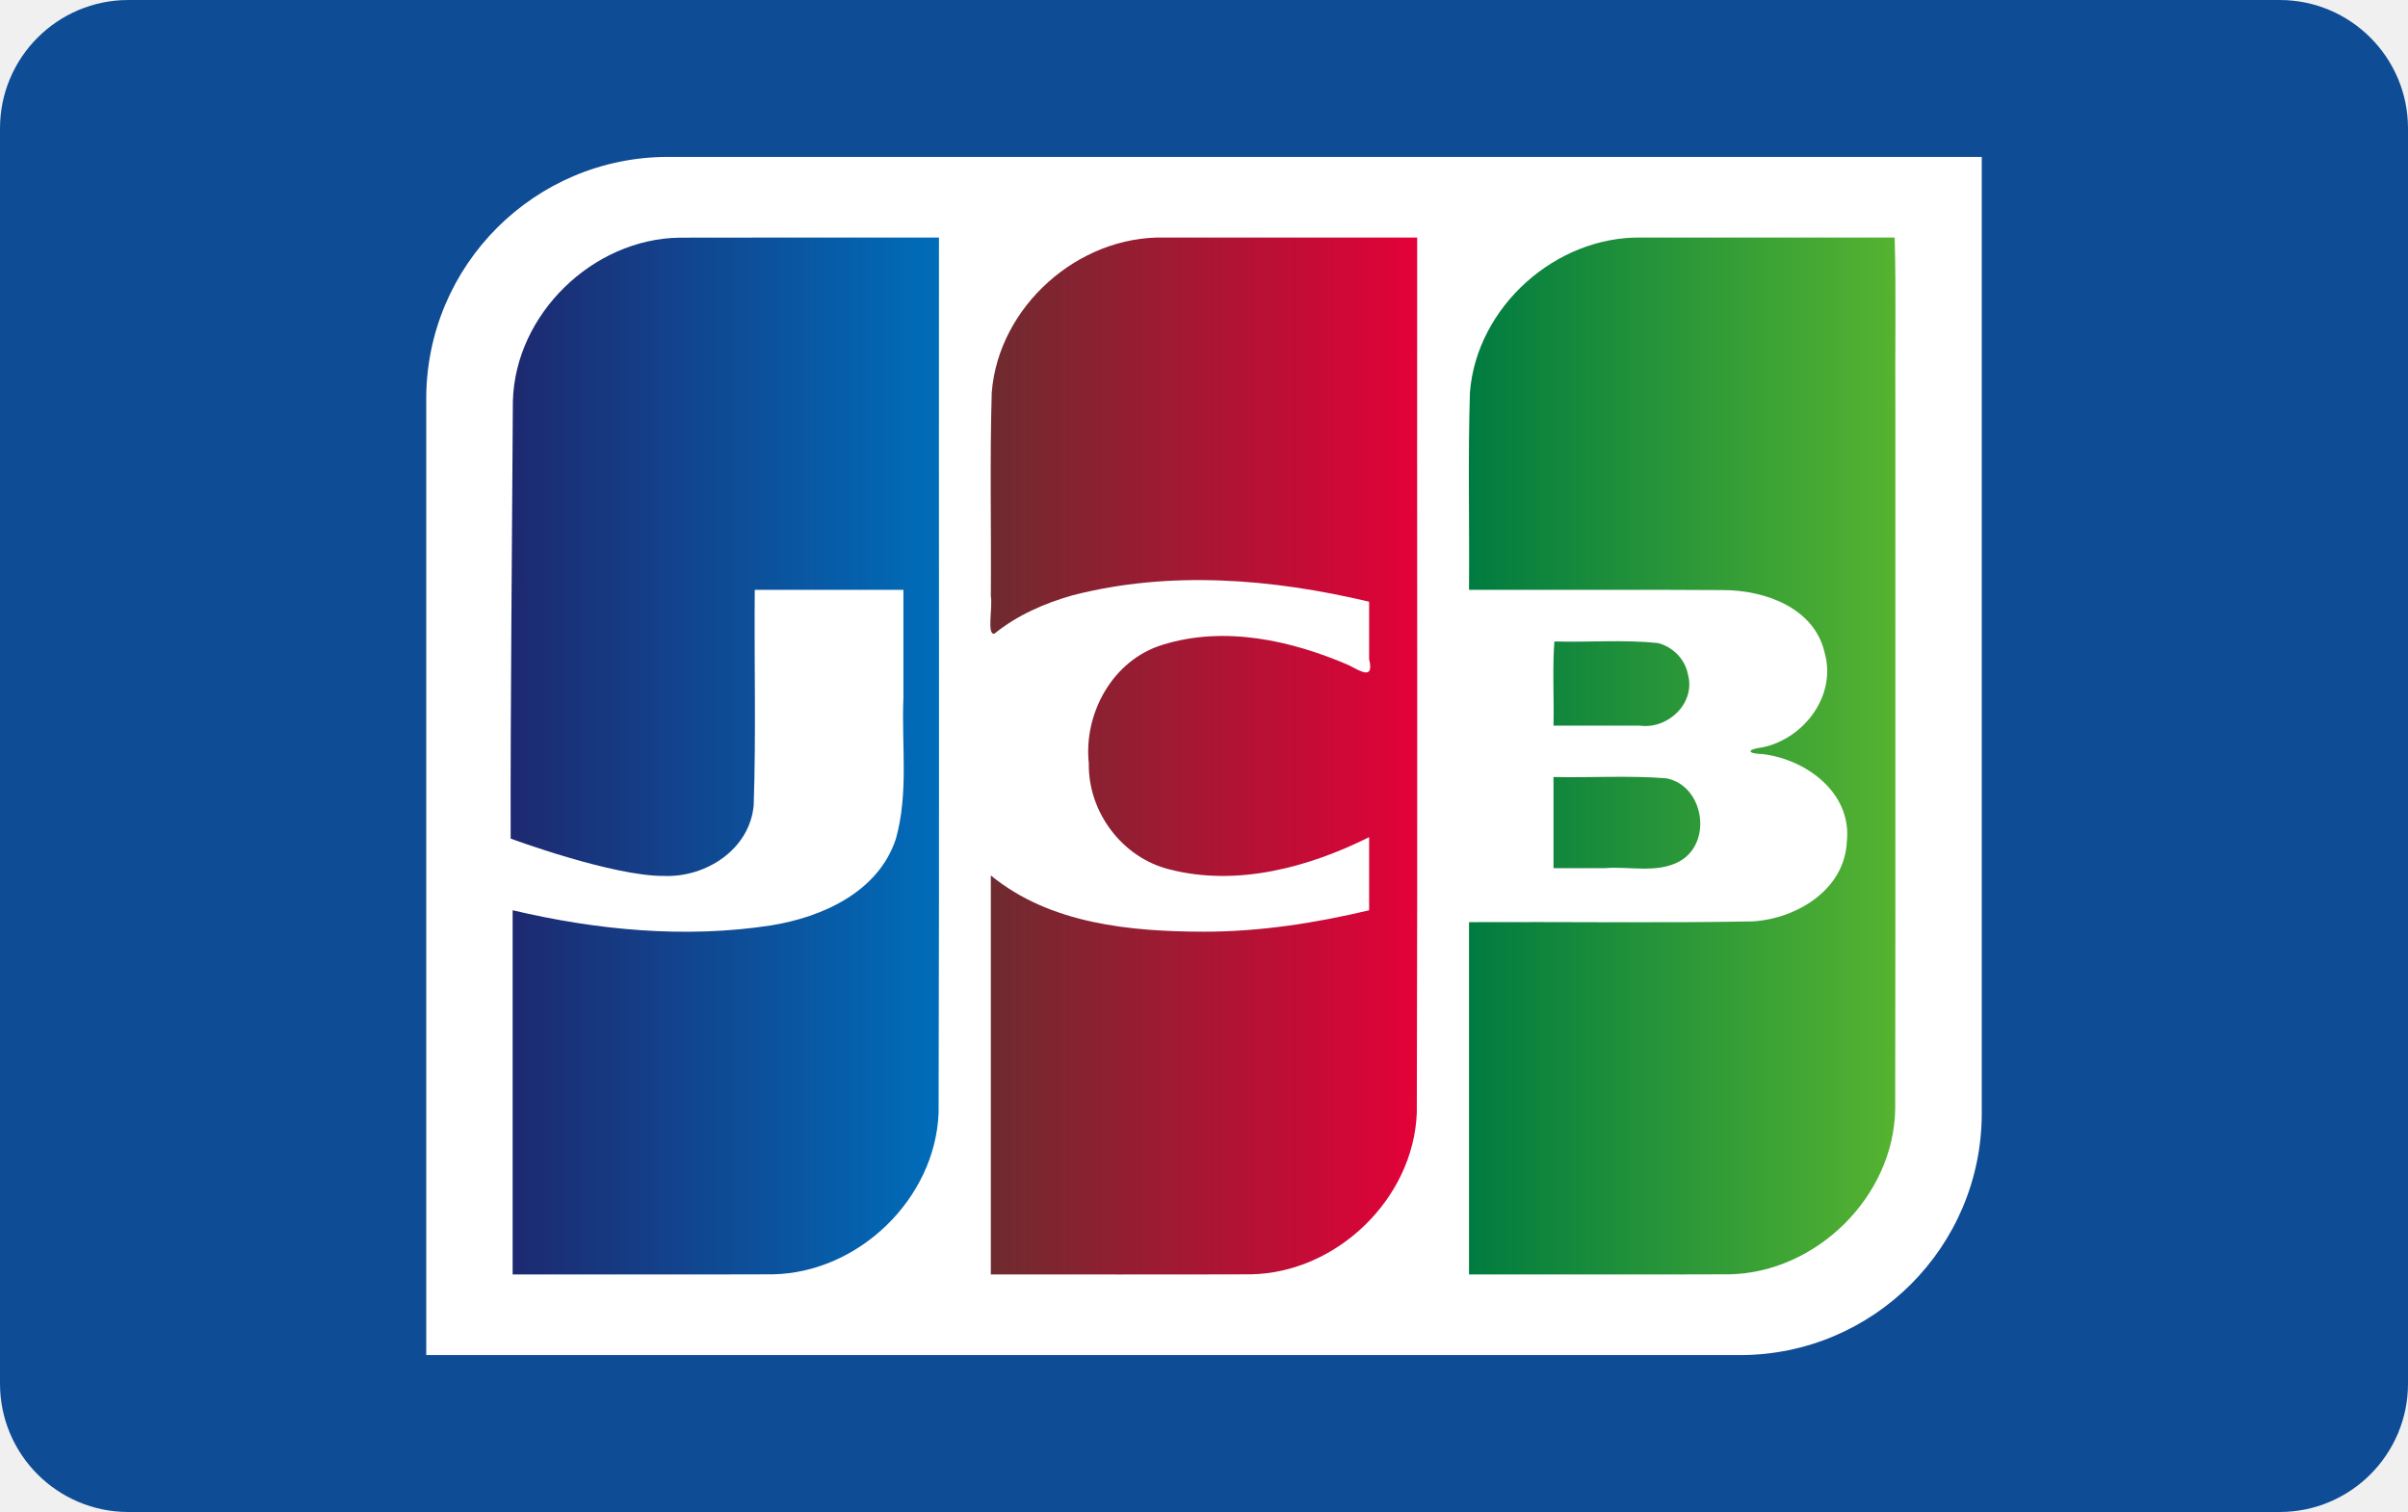
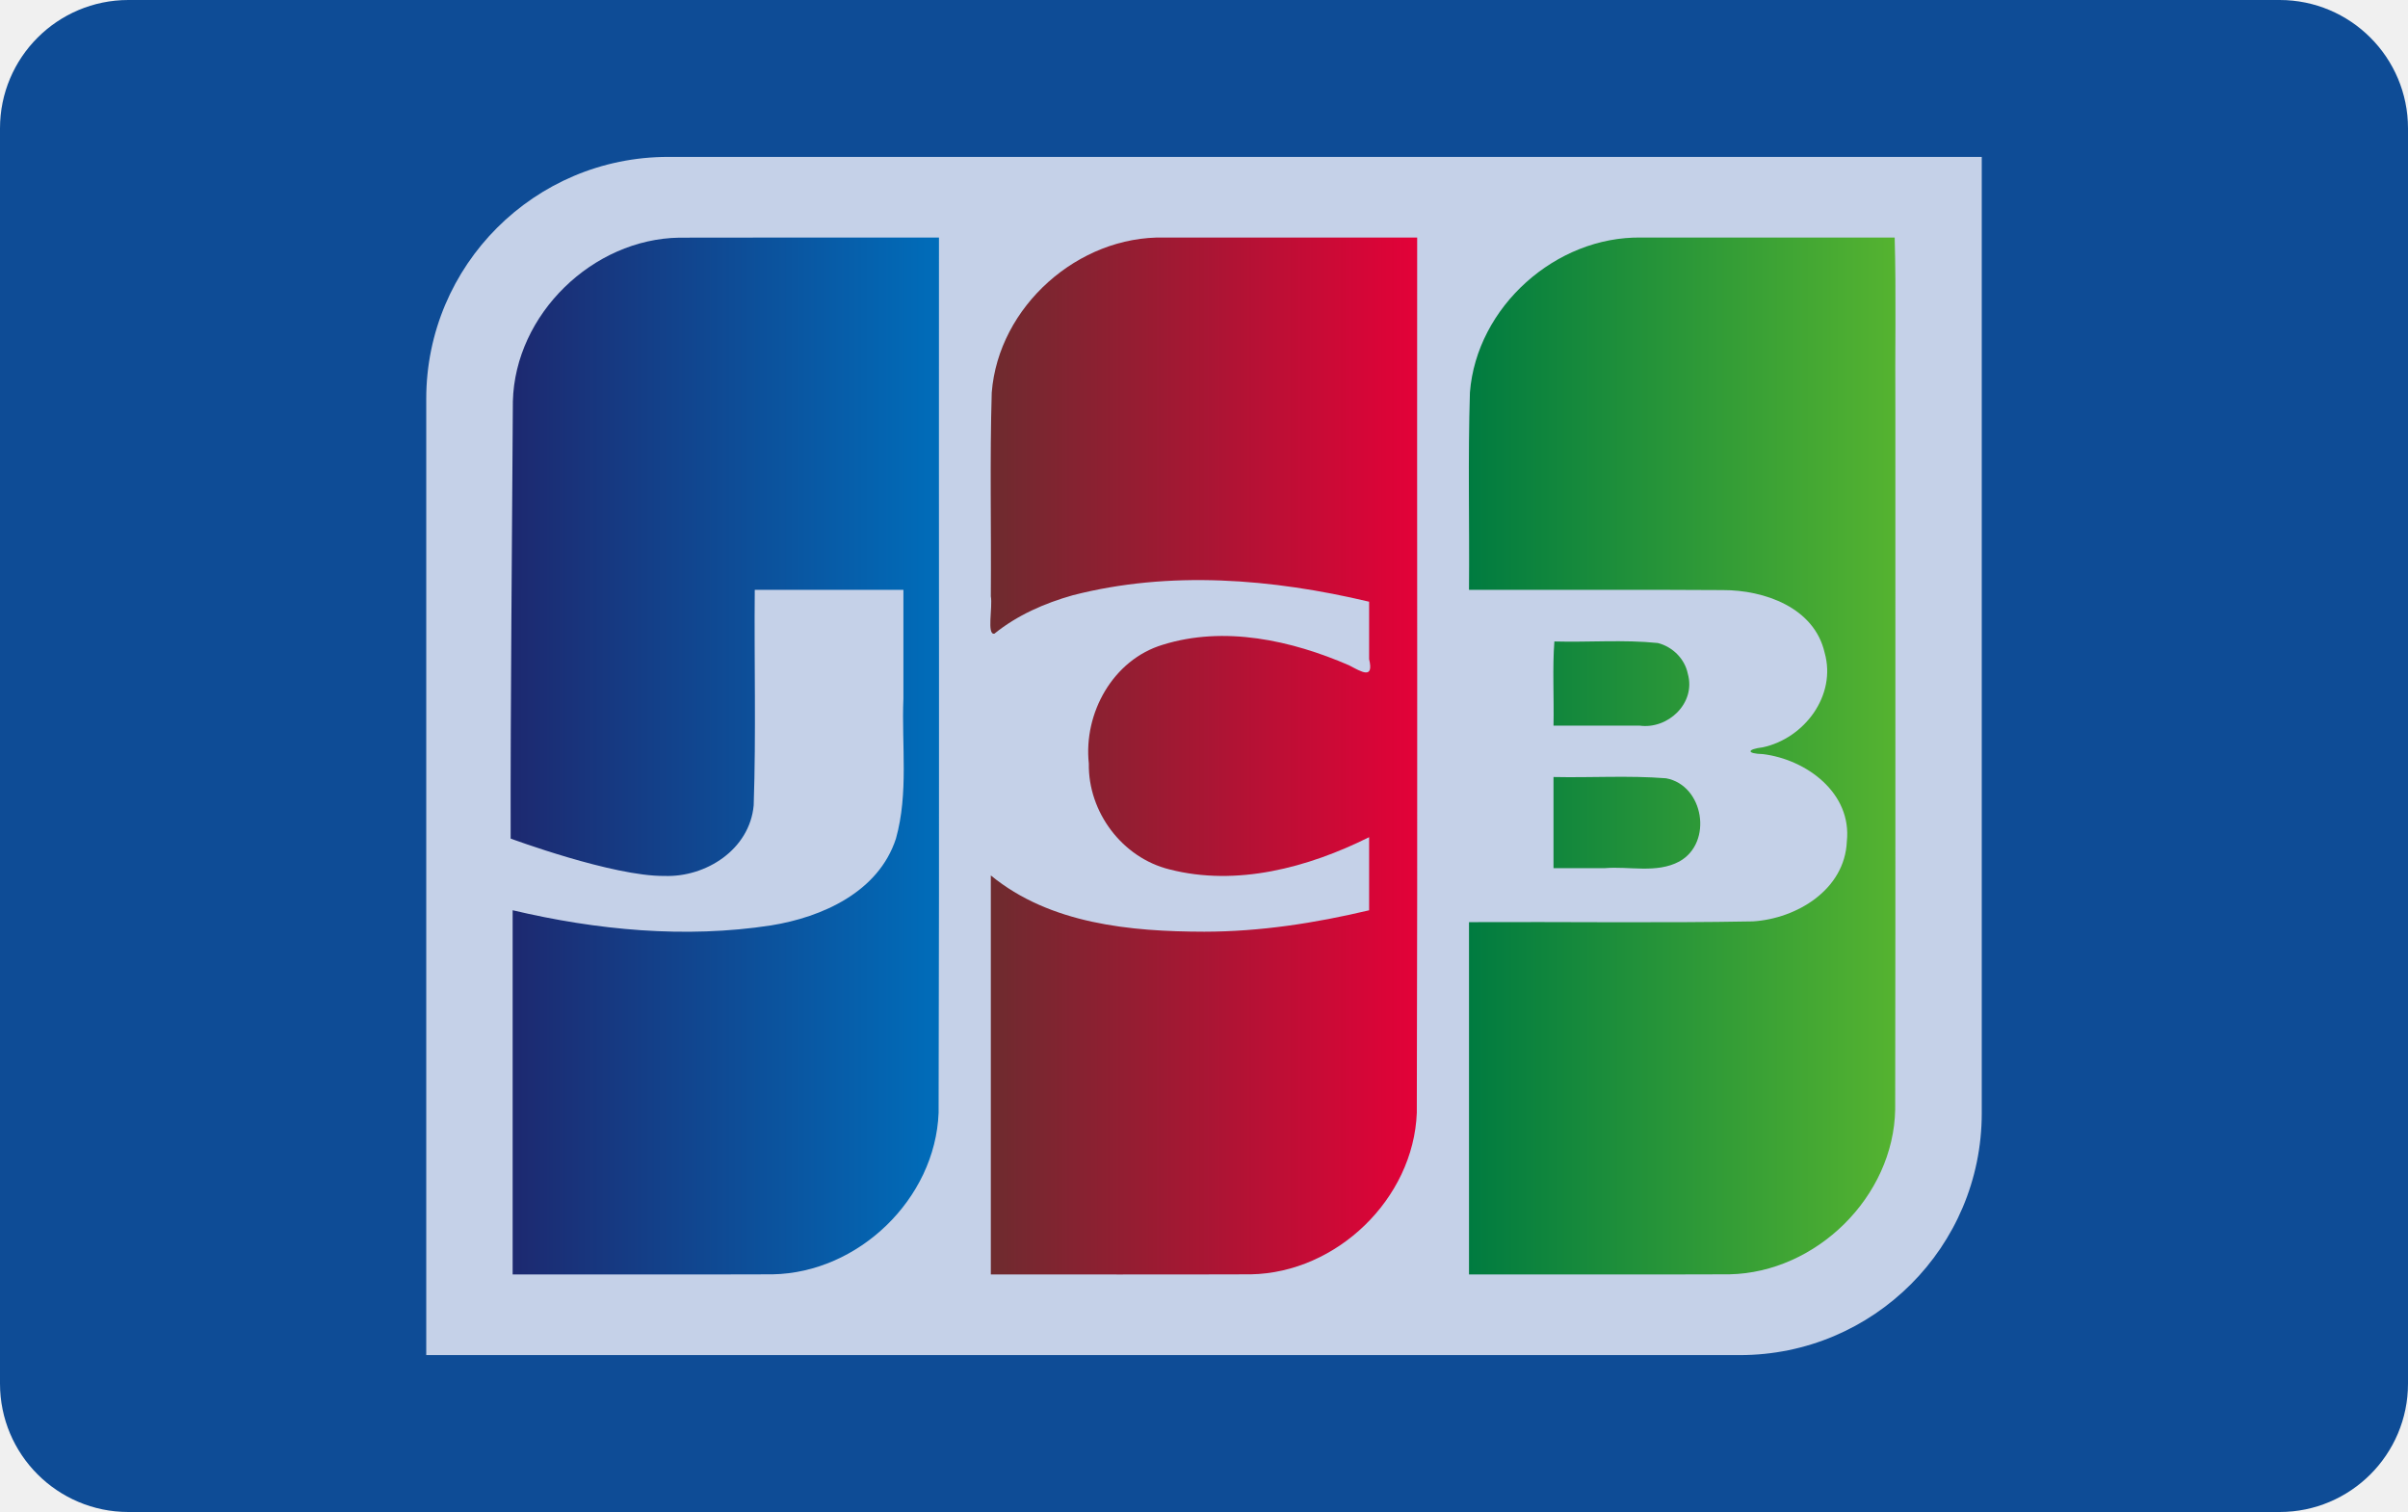
<svg xmlns="http://www.w3.org/2000/svg" viewBox="0 0 750 471" version="1.1" preserveAspectRatio="xMidYMid meet">
  <defs>
    <linearGradient x1="0.032%" y1="50%" x2="99.974%" y2="50%" id="linearGradient-1">
      <stop stop-color="#007B40" offset="0%" />
      <stop stop-color="#55B330" offset="100%" />
    </linearGradient>
    <linearGradient x1="0.472%" y1="50%" x2="99.986%" y2="50%" id="linearGradient-2">
      <stop stop-color="#1D2970" offset="0%" />
      <stop stop-color="#006DBA" offset="100%" />
    </linearGradient>
    <linearGradient x1="0.114%" y1="50.001%" x2="99.986%" y2="50.001%" id="linearGradient-3">
      <stop stop-color="#6E2B2F" offset="0%" />
      <stop stop-color="#E30138" offset="100%" />
    </linearGradient>
  </defs>
  <g id="Page-1" stroke="none" stroke-width="1" fill="none" fill-rule="evenodd">
    <g id="jcb">
      <rect id="Rectangle-1" fill="#0E4C96" x="0" y="0" width="750" height="471" rx="40" />
-       <path d="M617.243,346.766 C617.243,388.381 583.515,422.126 541.883,422.126 L132.757,422.126 L132.757,124.245 C132.757,82.619 166.49,48.874 208.122,48.874 L617.243,48.874 L617.243,346.766 L617.243,346.766 L617.243,346.766 Z" id="path3494" fill="#FFFFFF" />
+       <path d="M617.243,346.766 C617.243,388.381 583.515,422.126 541.883,422.126 L132.757,422.126 L132.757,124.245 C132.757,82.619 166.49,48.874 208.122,48.874 L617.243,48.874 L617.243,346.766 L617.243,346.766 L617.243,346.766 Z" id="path3494" fill="#C5D1E8" />
      <path d="M483.859,242.045 C495.543,242.298 507.296,241.529 518.936,242.445 C530.723,244.646 533.564,262.488 523.092,268.333 C515.951,272.182 507.459,269.765 499.713,270.446 L483.859,270.446 L483.859,242.045 L483.859,242.045 Z M525.692,209.9 C528.288,219.065 519.454,227.292 510.626,226.031 L483.859,226.031 C484.044,217.388 483.491,208.009 484.131,199.822 C494.855,200.123 505.68,199.206 516.34,200.302 C520.922,201.452 524.754,205.218 525.692,209.9 L525.692,209.9 Z M590.12,73.997 C590.618,91.498 590.191,109.924 590.334,127.78 C590.299,200.376 590.406,272.974 590.279,345.569 C589.81,372.777 565.697,396.414 538.679,396.957 C511.633,397.068 484.584,396.973 457.537,397.004 L457.537,287.253 C487.007,287.1 516.496,287.561 545.954,287.022 C559.621,286.163 574.586,277.146 575.223,262.107 C576.834,247.005 562.592,236.557 549.071,234.906 C543.873,234.771 544.027,233.391 549.071,232.789 C561.963,230.002 572.091,216.656 568.297,203.29 C565.061,189.232 549.524,183.791 536.6,183.818 C510.249,183.639 483.891,183.792 457.537,183.741 C457.709,163.252 457.183,142.741 457.823,122.267 C459.91,95.551 484.629,73.52 511.27,73.998 C537.553,73.997 563.838,73.998 590.12,73.997 L590.12,73.997 Z" id="path3496" fill="url(#linearGradient-1)" />
      <path d="M159.74,125.04 C160.414,97.877 184.629,74.429 211.615,74.033 C238.559,73.95 265.506,74.021 292.452,73.997 C292.378,164.882 292.6,255.774 292.34,346.655 C291.302,373.489 267.351,396.489 240.661,396.962 C213.665,397.061 186.666,396.976 159.669,397.004 L159.669,283.551 C185.892,289.745 213.391,292.383 240.142,288.272 C256.135,285.697 273.63,277.848 279.044,261.258 C283.03,247.066 280.786,232.132 281.378,217.566 L281.378,183.742 L235.081,183.742 C234.873,206.112 235.507,228.522 234.746,250.867 C233.498,264.601 219.9,273.327 206.946,272.862 C190.88,273.031 159.048,261.222 159.048,261.222 C158.967,219.305 159.514,166.814 159.74,125.04 L159.74,125.04 Z" id="path3498" fill="url(#linearGradient-2)" />
      <path d="M309.72,197.39 C307.286,197.907 309.229,189.089 308.606,185.744 C308.772,164.594 308.26,143.421 308.89,122.286 C310.973,95.457 335.881,73.37 362.629,73.998 L441.395,73.998 C441.321,164.882 441.542,255.773 441.283,346.654 C440.244,373.488 416.291,396.487 389.602,396.962 C362.605,397.062 335.605,396.977 308.606,397.005 L308.606,272.708 C327.046,287.836 352.106,290.192 375.078,290.233 C392.395,290.227 409.612,287.558 426.428,283.563 L426.428,260.79 C407.475,270.237 385.195,276.236 364.185,270.808 C349.529,267.157 338.891,252.997 339.129,237.872 C337.43,222.144 346.653,205.537 362.11,200.861 C381.301,194.853 402.218,199.448 420.206,207.259 C424.061,209.277 427.971,211.78 426.428,205.338 L426.428,187.438 C396.344,180.281 364.327,177.646 334.099,185.434 C325.351,187.902 316.828,191.645 309.72,197.39 L309.72,197.39 Z" id="path3500" fill="url(#linearGradient-3)" />
    </g>
  </g>
</svg>
